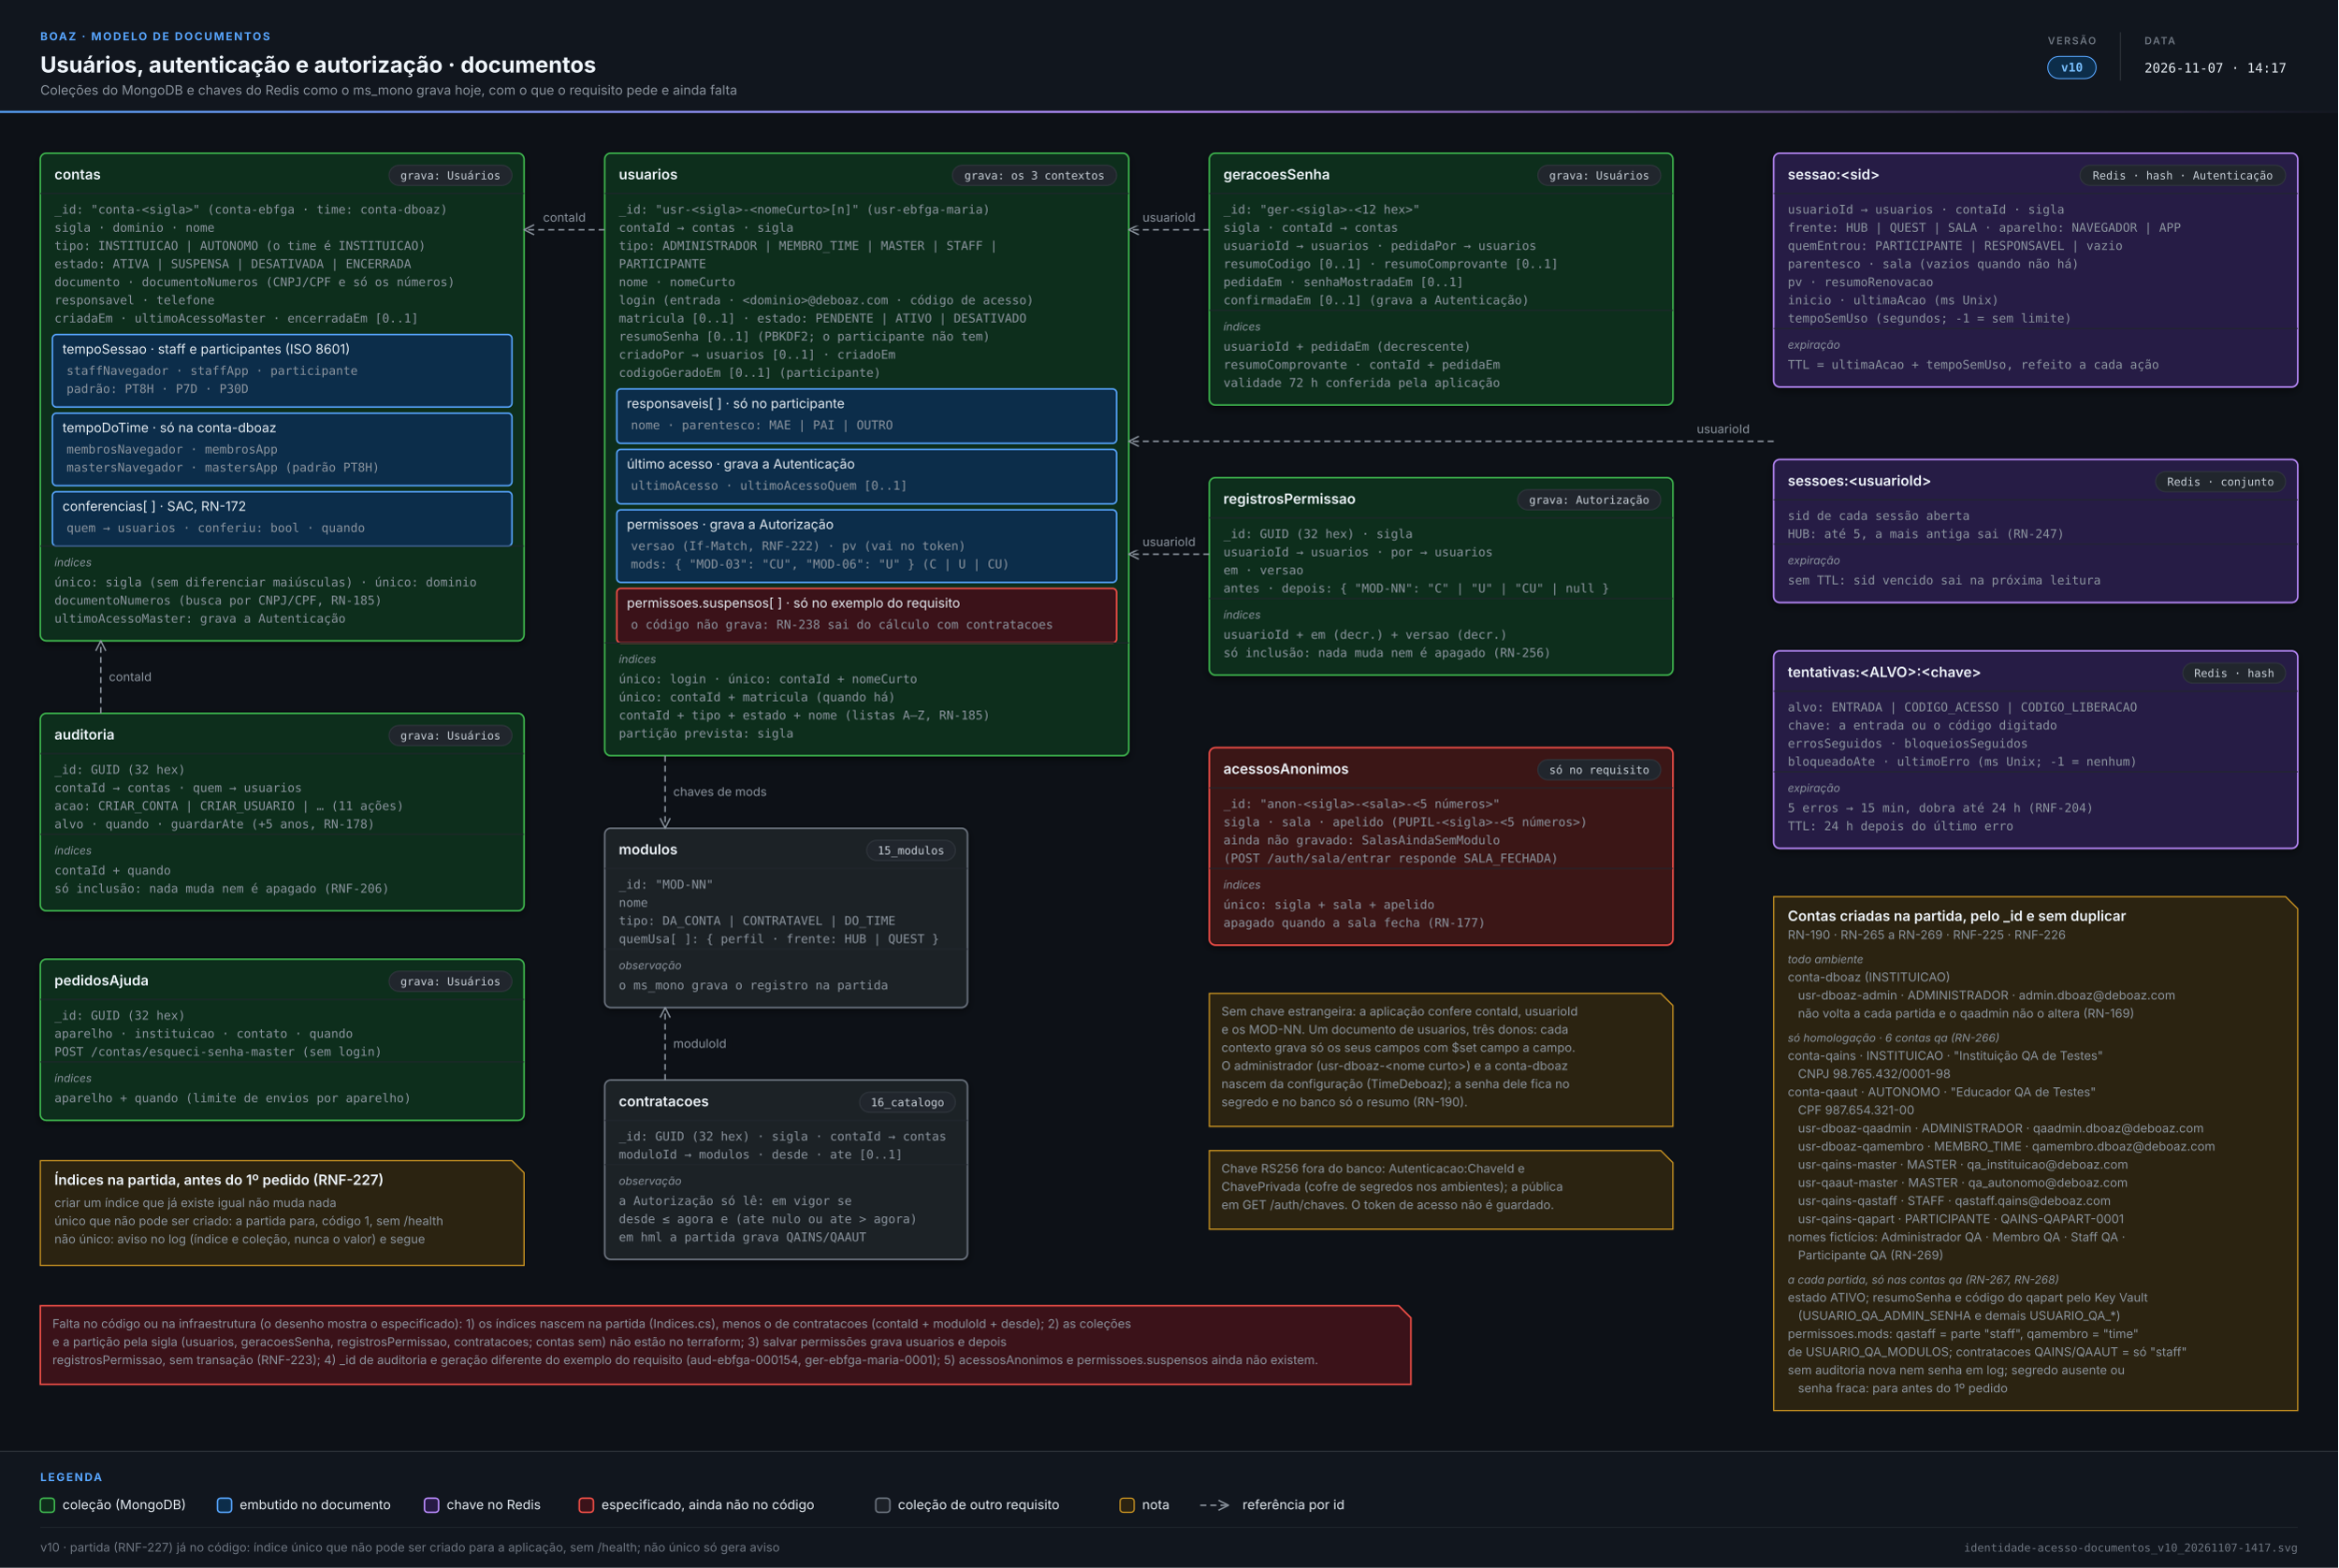
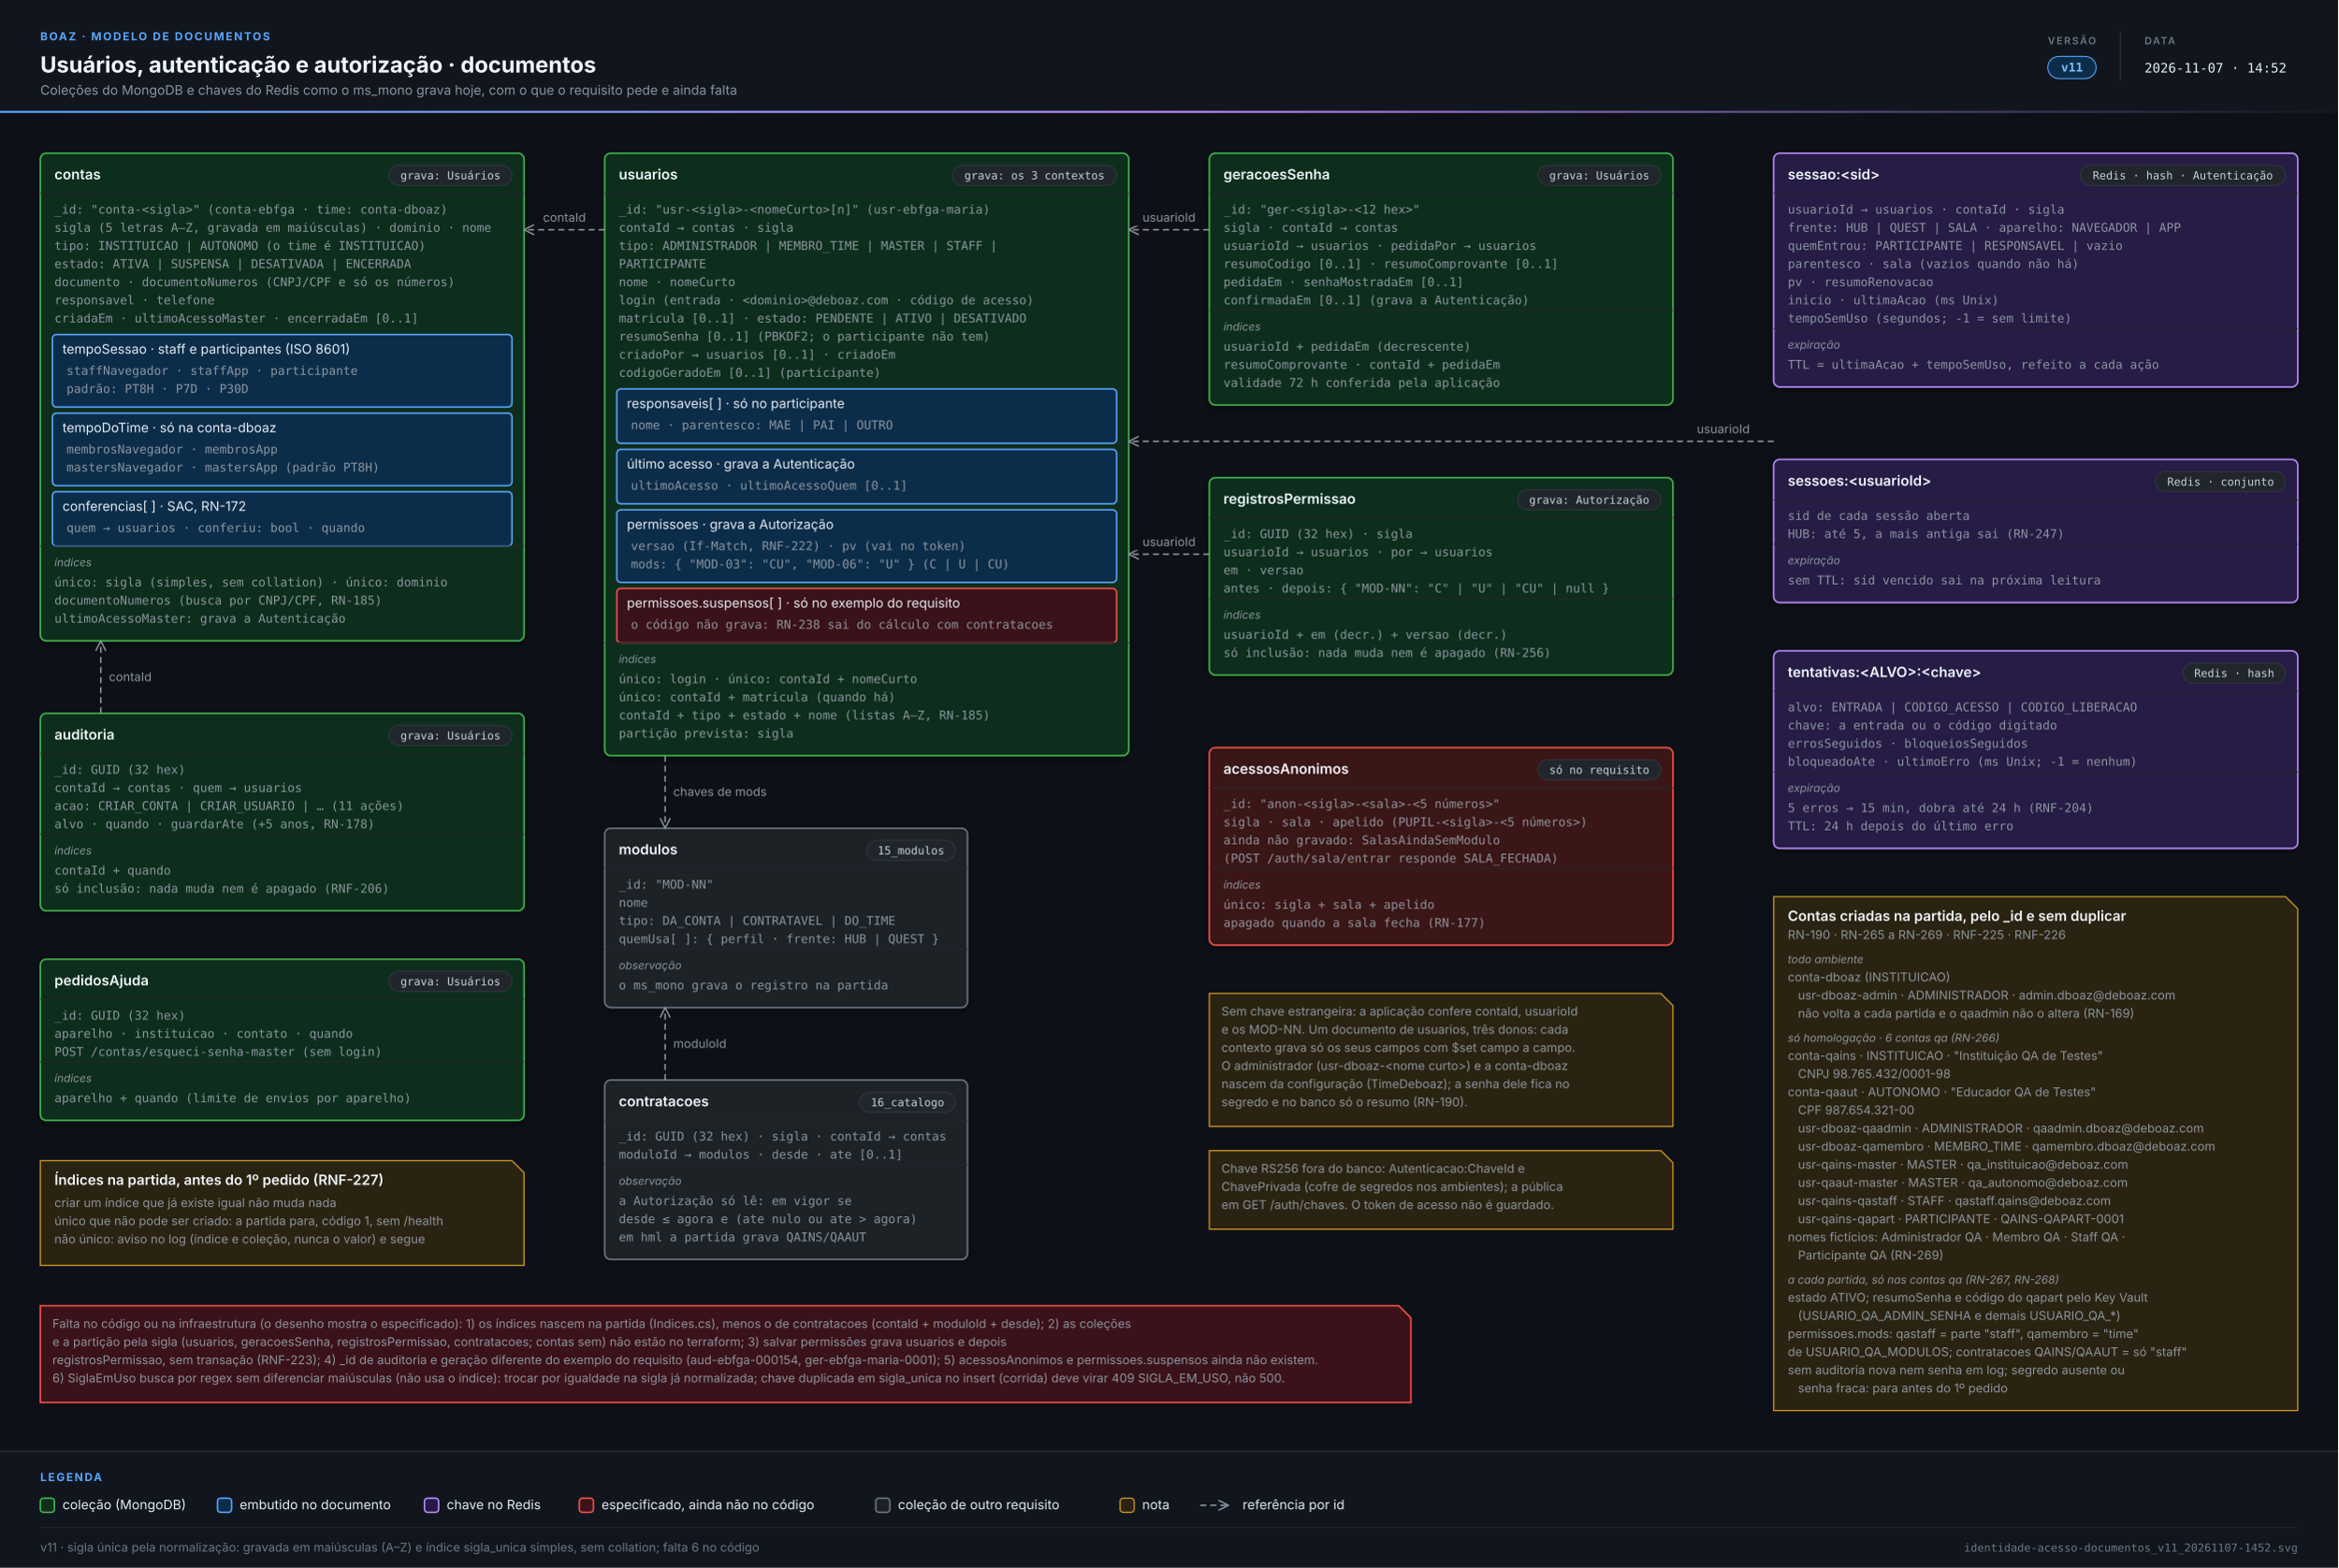
<svg xmlns="http://www.w3.org/2000/svg" viewBox="0 0 2320 1556" width="2320" height="1556">
  <style>
    /* ── base ─────────────────────────────────────────── */
    .bg            { fill: #0d1117; }
    :root          { background: #0d1117; } /* aberto sozinho no navegador, o fundo escuro cobre a janela toda */
    text           { font-family: Inter, "Segoe UI", Roboto, "Helvetica Neue", Helvetica, Arial, sans-serif; font-size: 13px; fill: #e6edf3; }
    .title         { font-size: 22px; font-weight: 700; fill: #f0f6fc; }
    .subtitle      { font-size: 13px; fill: #8b949e; }
    .section       { font-size: 12px; font-weight: 700; letter-spacing: 0.12em; fill: #58a6ff; }
    .label         { font-size: 13px; fill: #e6edf3; }
    .label-strong  { font-size: 14px; font-weight: 600; fill: #f0f6fc; }
    .label-underline { text-decoration: underline; }
    .muted         { font-size: 12px; fill: #8b949e; }
    .mono          { font-family: "JetBrains Mono", "SF Mono", Menlo, Consolas, monospace; font-size: 12px; fill: #8b949e; }
    .divider       { stroke: #21262d; stroke-width: 1; }
    .panel         { fill: #10151c; stroke: #21262d; stroke-width: 1; }

    /* ── nós: uma cor por papel, no máximo 4 por diagrama ── */
    .node          { fill: #161b22; stroke: #30363d; stroke-width: 1.5; }
    .node-face     { fill: #21262d; stroke: #30363d; stroke-width: 1.5; stroke-linejoin: round; }
    .node-blue     { fill: #0c2d4a; stroke: #58a6ff; stroke-width: 1.5; }
    .node-green    { fill: #0f2e1b; stroke: #3fb950; stroke-width: 1.5; }
    .node-purple   { fill: #271a45; stroke: #bc8cff; stroke-width: 1.5; }
    .node-orange   { fill: #3a2410; stroke: #f0883e; stroke-width: 1.5; }
    .node-red      { fill: #3b1219; stroke: #f85149; stroke-width: 1.5; }
    .node-external { fill: #1c2128; stroke: #6e7681; stroke-width: 1.5; }

    /* ── fronteiras (conta, região, rede, módulo) ─────── */
    .boundary       { fill: #161b22; fill-opacity: 0.35; stroke: #484f58; stroke-width: 1.2; stroke-dasharray: 6 4; }
    .boundary-label { font-size: 11px; font-weight: 600; letter-spacing: 0.08em; fill: #8b949e; }

    /* ── arestas e comunicação ─────────────────────────── */
    .edge          { fill: none; stroke: #8b949e; stroke-width: 1.5; }
    .edge-accent   { fill: none; stroke: #58a6ff; stroke-width: 1.8; }
    .edge-async    { stroke-dasharray: 6 4; }
    .edge-data     { stroke-dasharray: 1 5; stroke-linecap: round; stroke-width: 2.2; }
    .edge-label-bg { fill: #0d1117; }
    .arrow-head    { fill: #8b949e; }
    .arrow-accent  { fill: #58a6ff; }
    .lifeline      { stroke: #30363d; stroke-width: 1.2; stroke-dasharray: 4 4; }
    .chip          { fill: #21262d; stroke: #30363d; stroke-width: 1; }
    .chip-text     { font-family: "JetBrains Mono", "SF Mono", Menlo, Consolas, monospace; font-size: 11px; fill: #c9d1d9; }

    /* ── ícones neutros (#ic-*, #uml-*) ───────────────── */
    .ico           { fill: none; stroke: #c9d1d9; stroke-width: 1.5; stroke-linecap: round; stroke-linejoin: round; }
    .ico-fill      { fill: #c9d1d9; }
    .ico-solid     { fill: #161b22; stroke: #c9d1d9; stroke-width: 1.5; stroke-linejoin: round; }

    /* ── notação UML ───────────────────────────────────── */
    .ink           { fill: #e6edf3; }
    .ink-ring      { fill: none; stroke: #e6edf3; stroke-width: 1.5; }
    .node-note     { fill: #2b2311; stroke: #d29922; stroke-width: 1.2; }
    .uml-keyword   { font-size: 11px; font-style: italic; fill: #8b949e; }
    .activation    { fill: #21262d; stroke: #8b949e; stroke-width: 1.2; }
    .frame-tag     { fill: #21262d; stroke: #484f58; stroke-width: 1.2; }
    .frame-op      { font-size: 11px; font-weight: 700; fill: #c9d1d9; }
    .arrow-open    { fill: none; stroke: #8b949e; stroke-width: 1.4; stroke-linejoin: round; }
    .arrow-hollow  { fill: #0d1117; stroke: #8b949e; stroke-width: 1.2; stroke-linejoin: round; }

    /* ── marca d'água: topo e rodapé (seção 7) ────────── */
    .wm-band       { fill: #11161e; }
    .wm-accent     { fill: url(#marca-acento); }
    .wm-sep        { stroke: #30363d; stroke-width: 1; }
    .wm-frame      { fill: none; stroke: #30363d; stroke-width: 1; }
    .wm-eyebrow    { font-size: 11px; font-weight: 700; letter-spacing: 0.14em; fill: #58a6ff; }
    .wm-meta-label { font-size: 10px; font-weight: 600; letter-spacing: 0.14em; fill: #6e7681; }
    .wm-meta-value { font-family: "JetBrains Mono", "SF Mono", Menlo, Consolas, monospace; font-size: 13px; fill: #e6edf3; }
    .wm-badge      { fill: #0c2d4a; stroke: #58a6ff; stroke-width: 1; }
    .wm-badge-text { font-family: "JetBrains Mono", "SF Mono", Menlo, Consolas, monospace; font-size: 12px; font-weight: 700; fill: #79c0ff; }
    .wm-file       { font-family: "JetBrains Mono", "SF Mono", Menlo, Consolas, monospace; font-size: 11px; fill: #6e7681; }
    .footer        { font-size: 12px; fill: #6e7681; }
  </style>
  <defs>
    <marker id="seta" viewBox="0 0 10 10" refX="9" refY="5" markerWidth="7" markerHeight="7" orient="auto-start-reverse">
      <path d="M0,0 L10,5 L0,10 z" class="arrow-head" />
    </marker>
    <marker id="seta-destaque" viewBox="0 0 10 10" refX="9" refY="5" markerWidth="7" markerHeight="7" orient="auto-start-reverse">
      <path d="M0,0 L10,5 L0,10 z" class="arrow-accent" />
    </marker>
    <marker id="seta-aberta" viewBox="-1 -1 12 12" refX="10" refY="5" markerWidth="8" markerHeight="8" orient="auto-start-reverse">
      <path d="M0,0 L10,5 L0,10" class="arrow-open" />
    </marker>
    <marker id="heranca" viewBox="-1 -1 14 14" refX="12" refY="6" markerWidth="10" markerHeight="10" orient="auto-start-reverse">
      <path d="M0,0 L12,6 L0,12 z" class="arrow-hollow" />
    </marker>
    <marker id="extensao" viewBox="-1 -1 14 14" refX="12" refY="6" markerWidth="10" markerHeight="10" orient="auto-start-reverse">
      <path d="M0,0 L12,6 L0,12 z" class="arrow-head" />
    </marker>
    <marker id="composicao" viewBox="-1 -1 16 10" refX="14" refY="4" markerWidth="16" markerHeight="11" orient="auto-start-reverse">
      <path d="M0,4 L7,0 L14,4 L7,8 z" class="arrow-head" />
    </marker>
    <marker id="agregacao" viewBox="-1 -1 16 10" refX="14" refY="4" markerWidth="16" markerHeight="11" orient="auto-start-reverse">
      <path d="M0,4 L7,0 L14,4 L7,8 z" class="arrow-hollow" />
    </marker>
    <marker id="er-um" viewBox="0 0 16 12" refX="16" refY="6" markerWidth="16" markerHeight="12" markerUnits="userSpaceOnUse" orient="auto-start-reverse">
      <path d="M6,0 V12 M10,0 V12" class="arrow-open" />
    </marker>
    <marker id="er-muitos" viewBox="0 0 16 12" refX="16" refY="6" markerWidth="16" markerHeight="12" markerUnits="userSpaceOnUse" orient="auto-start-reverse">
      <path d="M4,0 V12 M6,6 L16,0 M6,6 L16,12" class="arrow-open" />
    </marker>
    <filter id="sombra" x="-10%" y="-10%" width="120%" height="140%">
      <feDropShadow dx="0" dy="3" stdDeviation="4" flood-color="#000000" flood-opacity="0.45" />
    </filter>
    <linearGradient id="marca-acento" x1="0" y1="0" x2="1" y2="0">
      <stop offset="0" stop-color="#58a6ff" />
      <stop offset="0.5" stop-color="#bc8cff" />
      <stop offset="1" stop-color="#bc8cff" stop-opacity="0" />
    </linearGradient>
  </defs>
  <rect class="bg" x="0" y="0" width="2320" height="1514" />
  <g id="marca-topo">
    <rect class="wm-band" x="0" y="0" width="2320" height="112" />
    <rect class="wm-accent" x="0" y="110" width="2320" height="2" />
    <text class="wm-eyebrow" x="40" y="40">BOAZ · MODELO DE DOCUMENTOS</text>
    <text class="title" x="40" y="72">Usuários, autenticação e autorização · documentos</text>
    <text class="subtitle" x="40" y="94">Coleções do MongoDB e chaves do Redis como o ms_mono grava hoje, com o que o requisito pede e ainda falta</text>
    <text class="wm-meta-label" x="2032" y="44">VERSÃO</text>
    <rect class="wm-badge" x="2032" y="56" width="48" height="22" rx="11" />
-     <text class="wm-badge-text" x="2056" y="71" text-anchor="middle">v10</text>
+     <text class="wm-badge-text" x="2056" y="71" text-anchor="middle">v11</text>
    <line class="wm-sep" x1="2104" y1="32" x2="2104" y2="80" />
    <text class="wm-meta-label" x="2128" y="44">DATA</text>
-     <text class="wm-meta-value" x="2128" y="72">2026-11-07 · 14:17</text>
+     <text class="wm-meta-value" x="2128" y="72">2026-11-07 · 14:52</text>
  </g>
  <g id="desenho" transform="translate(0,152)">
    <g id="c-contas" filter="url(#sombra)">
      <rect class="node-green" x="40" y="0" width="480" height="484" rx="6" />
    </g>
    <text class="label-strong" x="54" y="26">contas</text>
    <rect class="chip" x="386" y="12" width="122" height="20" rx="10" />
    <text class="chip-text" x="447.0" y="26" text-anchor="middle">grava: Usuários</text>
    <line class="divider" x1="40" y1="40" x2="520" y2="40" />
    <text class="mono" x="54" y="60">_id: "conta-&lt;sigla&gt;"   (conta-ebfga · time: conta-dboaz)</text>
-     <text class="mono" x="54" y="78">sigla · dominio · nome</text>
+     <text class="mono" x="54" y="78">sigla (5 letras A–Z, gravada em maiúsculas) · dominio · nome</text>
    <text class="mono" x="54" y="96">tipo: INSTITUICAO | AUTONOMO   (o time é INSTITUICAO)</text>
    <text class="mono" x="54" y="114">estado: ATIVA | SUSPENSA | DESATIVADA | ENCERRADA</text>
    <text class="mono" x="54" y="132">documento · documentoNumeros  (CNPJ/CPF e só os números)</text>
    <text class="mono" x="54" y="150">responsavel · telefone</text>
    <text class="mono" x="54" y="168">criadaEm · ultimoAcessoMaster · encerradaEm [0..1]</text>
    <rect class="node-blue" x="52" y="180" width="456" height="72" rx="4" />
    <text class="label" x="62" y="199">tempoSessao  · staff e participantes (ISO 8601)</text>
    <text class="mono" x="66" y="220">staffNavegador · staffApp · participante</text>
    <text class="mono" x="66" y="238">padrão: PT8H · P7D · P30D</text>
    <rect class="node-blue" x="52" y="258" width="456" height="72" rx="4" />
    <text class="label" x="62" y="277">tempoDoTime  · só na conta-dboaz</text>
    <text class="mono" x="66" y="298">membrosNavegador · membrosApp</text>
    <text class="mono" x="66" y="316">mastersNavegador · mastersApp   (padrão PT8H)</text>
    <rect class="node-blue" x="52" y="336" width="456" height="54" rx="4" />
    <text class="label" x="62" y="355">conferencias[ ]  · SAC, RN-172</text>
    <text class="mono" x="66" y="376">quem → usuarios · conferiu: bool · quando</text>
    <line class="divider" x1="40" y1="390" x2="520" y2="390" />
    <text class="uml-keyword" x="54" y="410">índices</text>
-     <text class="mono" x="54" y="430">único: sigla (sem diferenciar maiúsculas) · único: dominio</text>
+     <text class="mono" x="54" y="430">único: sigla (simples, sem collation) · único: dominio</text>
    <text class="mono" x="54" y="448">documentoNumeros (busca por CNPJ/CPF, RN-185)</text>
    <text class="mono" x="54" y="466">ultimoAcessoMaster: grava a Autenticação</text>
    <g id="c-auditoria" filter="url(#sombra)">
      <rect class="node-green" x="40" y="556" width="480" height="196" rx="6" />
    </g>
    <text class="label-strong" x="54" y="582">auditoria</text>
    <rect class="chip" x="386" y="568" width="122" height="20" rx="10" />
    <text class="chip-text" x="447.0" y="582" text-anchor="middle">grava: Usuários</text>
    <line class="divider" x1="40" y1="596" x2="520" y2="596" />
    <text class="mono" x="54" y="616">_id: GUID (32 hex)</text>
    <text class="mono" x="54" y="634">contaId → contas · quem → usuarios</text>
    <text class="mono" x="54" y="652">acao: CRIAR_CONTA | CRIAR_USUARIO | … (11 ações)</text>
    <text class="mono" x="54" y="670">alvo · quando · guardarAte  (+5 anos, RN-178)</text>
    <line class="divider" x1="40" y1="676" x2="520" y2="676" />
    <text class="uml-keyword" x="54" y="696">índices</text>
    <text class="mono" x="54" y="716">contaId + quando</text>
    <text class="mono" x="54" y="734">só inclusão: nada muda nem é apagado (RNF-206)</text>
    <g id="c-pedidos-ajuda" filter="url(#sombra)">
      <rect class="node-green" x="40" y="800" width="480" height="160" rx="6" />
    </g>
    <text class="label-strong" x="54" y="826">pedidosAjuda</text>
    <rect class="chip" x="386" y="812" width="122" height="20" rx="10" />
    <text class="chip-text" x="447.0" y="826" text-anchor="middle">grava: Usuários</text>
    <line class="divider" x1="40" y1="840" x2="520" y2="840" />
    <text class="mono" x="54" y="860">_id: GUID (32 hex)</text>
    <text class="mono" x="54" y="878">aparelho · instituicao · contato · quando</text>
    <text class="mono" x="54" y="896">POST /contas/esqueci-senha-master (sem login)</text>
    <line class="divider" x1="40" y1="902" x2="520" y2="902" />
    <text class="uml-keyword" x="54" y="922">índices</text>
    <text class="mono" x="54" y="942">aparelho + quando  (limite de envios por aparelho)</text>
    <g id="c-usuarios" filter="url(#sombra)">
      <rect class="node-green" x="600" y="0" width="520" height="598" rx="6" />
    </g>
    <text class="label-strong" x="614" y="26">usuarios</text>
    <rect class="chip" x="945" y="12" width="163" height="20" rx="10" />
    <text class="chip-text" x="1026.5" y="26" text-anchor="middle">grava: os 3 contextos</text>
    <line class="divider" x1="600" y1="40" x2="1120" y2="40" />
    <text class="mono" x="614" y="60">_id: "usr-&lt;sigla&gt;-&lt;nomeCurto&gt;[n]"   (usr-ebfga-maria)</text>
    <text class="mono" x="614" y="78">contaId → contas · sigla</text>
    <text class="mono" x="614" y="96">tipo: ADMINISTRADOR | MEMBRO_TIME | MASTER | STAFF |</text>
    <text class="mono" x="614" y="114">      PARTICIPANTE</text>
    <text class="mono" x="614" y="132">nome · nomeCurto</text>
    <text class="mono" x="614" y="150">login  (entrada · &lt;dominio&gt;@deboaz.com · código de acesso)</text>
    <text class="mono" x="614" y="168">matricula [0..1] · estado: PENDENTE | ATIVO | DESATIVADO</text>
    <text class="mono" x="614" y="186">resumoSenha [0..1]  (PBKDF2; o participante não tem)</text>
    <text class="mono" x="614" y="204">criadoPor → usuarios [0..1] · criadoEm</text>
    <text class="mono" x="614" y="222">codigoGeradoEm [0..1]  (participante)</text>
    <rect class="node-blue" x="612" y="234" width="496" height="54" rx="4" />
    <text class="label" x="622" y="253">responsaveis[ ]  · só no participante</text>
    <text class="mono" x="626" y="274">nome · parentesco: MAE | PAI | OUTRO</text>
    <rect class="node-blue" x="612" y="294" width="496" height="54" rx="4" />
    <text class="label" x="622" y="313">último acesso  · grava a Autenticação</text>
    <text class="mono" x="626" y="334">ultimoAcesso · ultimoAcessoQuem [0..1]</text>
    <rect class="node-blue" x="612" y="354" width="496" height="72" rx="4" />
    <text class="label" x="622" y="373">permissoes  · grava a Autorização</text>
    <text class="mono" x="626" y="394">versao  (If-Match, RNF-222) · pv  (vai no token)</text>
    <text class="mono" x="626" y="412">mods: { "MOD-03": "CU", "MOD-06": "U" }   (C | U | CU)</text>
    <rect class="node-red" x="612" y="432" width="496" height="54" rx="4" />
    <text class="label" x="622" y="451">permissoes.suspensos[ ]  · só no exemplo do requisito</text>
    <text class="mono" x="626" y="472">o código não grava: RN-238 sai do cálculo com contratacoes</text>
    <line class="divider" x1="600" y1="486" x2="1120" y2="486" />
    <text class="uml-keyword" x="614" y="506">índices</text>
    <text class="mono" x="614" y="526">único: login · único: contaId + nomeCurto</text>
    <text class="mono" x="614" y="544">único: contaId + matricula  (quando há)</text>
    <text class="mono" x="614" y="562">contaId + tipo + estado + nome  (listas A–Z, RN-185)</text>
    <text class="mono" x="614" y="580">partição prevista: sigla</text>
    <g id="c-modulos" filter="url(#sombra)">
      <rect class="node-external" x="600" y="670" width="360" height="178" rx="6" />
    </g>
    <text class="label-strong" x="614" y="696">modulos</text>
    <rect class="chip" x="860" y="682" width="88" height="20" rx="10" />
    <text class="chip-text" x="904.0" y="696" text-anchor="middle">15_modulos</text>
    <line class="divider" x1="600" y1="710" x2="960" y2="710" />
    <text class="mono" x="614" y="730">_id: "MOD-NN"</text>
    <text class="mono" x="614" y="748">nome</text>
    <text class="mono" x="614" y="766">tipo: DA_CONTA | CONTRATAVEL | DO_TIME</text>
    <text class="mono" x="614" y="784">quemUsa[ ]: { perfil · frente: HUB | QUEST }</text>
    <line class="divider" x1="600" y1="790" x2="960" y2="790" />
    <text class="uml-keyword" x="614" y="810">observação</text>
    <text class="mono" x="614" y="830">o ms_mono grava o registro na partida</text>
    <g id="c-contratacoes" filter="url(#sombra)">
      <rect class="node-external" x="600" y="920" width="360" height="178" rx="6" />
    </g>
    <text class="label-strong" x="614" y="946">contratacoes</text>
    <rect class="chip" x="853" y="932" width="95" height="20" rx="10" />
    <text class="chip-text" x="900.5" y="946" text-anchor="middle">16_catalogo</text>
    <line class="divider" x1="600" y1="960" x2="960" y2="960" />
    <text class="mono" x="614" y="980">_id: GUID (32 hex) · sigla · contaId → contas</text>
    <text class="mono" x="614" y="998">moduloId → modulos · desde · ate [0..1]</text>
    <line class="divider" x1="600" y1="1004" x2="960" y2="1004" />
    <text class="uml-keyword" x="614" y="1024">observação</text>
    <text class="mono" x="614" y="1044">a Autorização só lê: em vigor se</text>
    <text class="mono" x="614" y="1062">desde ≤ agora e (ate nulo ou ate &gt; agora)</text>
    <text class="mono" x="614" y="1080">em hml a partida grava QAINS/QAAUT</text>
    <g id="c-geracoes" filter="url(#sombra)">
      <rect class="node-green" x="1200" y="0" width="460" height="250" rx="6" />
    </g>
    <text class="label-strong" x="1214" y="26">geracoesSenha</text>
    <rect class="chip" x="1526" y="12" width="122" height="20" rx="10" />
    <text class="chip-text" x="1587.0" y="26" text-anchor="middle">grava: Usuários</text>
    <line class="divider" x1="1200" y1="40" x2="1660" y2="40" />
    <text class="mono" x="1214" y="60">_id: "ger-&lt;sigla&gt;-&lt;12 hex&gt;"</text>
    <text class="mono" x="1214" y="78">sigla · contaId → contas</text>
    <text class="mono" x="1214" y="96">usuarioId → usuarios · pedidaPor → usuarios</text>
    <text class="mono" x="1214" y="114">resumoCodigo [0..1] · resumoComprovante [0..1]</text>
    <text class="mono" x="1214" y="132">pedidaEm · senhaMostradaEm [0..1]</text>
    <text class="mono" x="1214" y="150">confirmadaEm [0..1]  (grava a Autenticação)</text>
    <line class="divider" x1="1200" y1="156" x2="1660" y2="156" />
    <text class="uml-keyword" x="1214" y="176">índices</text>
    <text class="mono" x="1214" y="196">usuarioId + pedidaEm (decrescente)</text>
    <text class="mono" x="1214" y="214">resumoComprovante · contaId + pedidaEm</text>
    <text class="mono" x="1214" y="232">validade 72 h conferida pela aplicação</text>
    <g id="c-registros" filter="url(#sombra)">
      <rect class="node-green" x="1200" y="322" width="460" height="196" rx="6" />
    </g>
    <text class="label-strong" x="1214" y="348">registrosPermissao</text>
    <rect class="chip" x="1506" y="334" width="142" height="20" rx="10" />
    <text class="chip-text" x="1577.0" y="348" text-anchor="middle">grava: Autorização</text>
    <line class="divider" x1="1200" y1="362" x2="1660" y2="362" />
    <text class="mono" x="1214" y="382">_id: GUID (32 hex) · sigla</text>
    <text class="mono" x="1214" y="400">usuarioId → usuarios · por → usuarios</text>
    <text class="mono" x="1214" y="418">em · versao</text>
    <text class="mono" x="1214" y="436">antes · depois: { "MOD-NN": "C" | "U" | "CU" | null }</text>
    <line class="divider" x1="1200" y1="442" x2="1660" y2="442" />
    <text class="uml-keyword" x="1214" y="462">índices</text>
    <text class="mono" x="1214" y="482">usuarioId + em (decr.) + versao (decr.)</text>
    <text class="mono" x="1214" y="500">só inclusão: nada muda nem é apagado (RN-256)</text>
    <g id="c-anonimos" filter="url(#sombra)">
      <rect class="node-red" x="1200" y="590" width="460" height="196" rx="6" />
    </g>
    <text class="label-strong" x="1214" y="616">acessosAnonimos</text>
    <rect class="chip" x="1526" y="602" width="122" height="20" rx="10" />
    <text class="chip-text" x="1587.0" y="616" text-anchor="middle">só no requisito</text>
    <line class="divider" x1="1200" y1="630" x2="1660" y2="630" />
    <text class="mono" x="1214" y="650">_id: "anon-&lt;sigla&gt;-&lt;sala&gt;-&lt;5 números&gt;"</text>
    <text class="mono" x="1214" y="668">sigla · sala · apelido  (PUPIL-&lt;sigla&gt;-&lt;5 números&gt;)</text>
    <text class="mono" x="1214" y="686">ainda não gravado: SalasAindaSemModulo</text>
    <text class="mono" x="1214" y="704">(POST /auth/sala/entrar responde SALA_FECHADA)</text>
    <line class="divider" x1="1200" y1="710" x2="1660" y2="710" />
    <text class="uml-keyword" x="1214" y="730">índices</text>
    <text class="mono" x="1214" y="750">único: sigla + sala + apelido</text>
    <text class="mono" x="1214" y="768">apagado quando a sala fecha (RN-177)</text>
    <g id="c-sessao" filter="url(#sombra)">
      <rect class="node-purple" x="1760" y="0" width="520" height="232" rx="6" />
    </g>
    <text class="label-strong" x="1774" y="26">sessao:&lt;sid&gt;</text>
    <rect class="chip" x="2064" y="12" width="204" height="20" rx="10" />
    <text class="chip-text" x="2166.0" y="26" text-anchor="middle">Redis · hash · Autenticação</text>
    <line class="divider" x1="1760" y1="40" x2="2280" y2="40" />
    <text class="mono" x="1774" y="60">usuarioId → usuarios · contaId · sigla</text>
    <text class="mono" x="1774" y="78">frente: HUB | QUEST | SALA · aparelho: NAVEGADOR | APP</text>
    <text class="mono" x="1774" y="96">quemEntrou: PARTICIPANTE | RESPONSAVEL | vazio</text>
    <text class="mono" x="1774" y="114">parentesco · sala  (vazios quando não há)</text>
    <text class="mono" x="1774" y="132">pv · resumoRenovacao</text>
    <text class="mono" x="1774" y="150">inicio · ultimaAcao  (ms Unix)</text>
    <text class="mono" x="1774" y="168">tempoSemUso  (segundos; -1 = sem limite)</text>
    <line class="divider" x1="1760" y1="174" x2="2280" y2="174" />
    <text class="uml-keyword" x="1774" y="194">expiração</text>
    <text class="mono" x="1774" y="214">TTL = ultimaAcao + tempoSemUso, refeito a cada ação</text>
    <g id="c-sessoes" filter="url(#sombra)">
      <rect class="node-purple" x="1760" y="304" width="520" height="142" rx="6" />
    </g>
    <text class="label-strong" x="1774" y="330">sessoes:&lt;usuarioId&gt;</text>
    <rect class="chip" x="2139" y="316" width="129" height="20" rx="10" />
    <text class="chip-text" x="2203.5" y="330" text-anchor="middle">Redis · conjunto</text>
    <line class="divider" x1="1760" y1="344" x2="2280" y2="344" />
    <text class="mono" x="1774" y="364">sid de cada sessão aberta</text>
    <text class="mono" x="1774" y="382">HUB: até 5, a mais antiga sai (RN-247)</text>
    <line class="divider" x1="1760" y1="388" x2="2280" y2="388" />
    <text class="uml-keyword" x="1774" y="408">expiração</text>
    <text class="mono" x="1774" y="428">sem TTL: sid vencido sai na próxima leitura</text>
    <g id="c-tentativas" filter="url(#sombra)">
      <rect class="node-purple" x="1760" y="494" width="520" height="196" rx="6" />
    </g>
    <text class="label-strong" x="1774" y="520">tentativas:&lt;ALVO&gt;:&lt;chave&gt;</text>
    <rect class="chip" x="2166" y="506" width="102" height="20" rx="10" />
    <text class="chip-text" x="2217.0" y="520" text-anchor="middle">Redis · hash</text>
    <line class="divider" x1="1760" y1="534" x2="2280" y2="534" />
    <text class="mono" x="1774" y="554">alvo: ENTRADA | CODIGO_ACESSO | CODIGO_LIBERACAO</text>
    <text class="mono" x="1774" y="572">chave: a entrada ou o código digitado</text>
    <text class="mono" x="1774" y="590">errosSeguidos · bloqueiosSeguidos</text>
    <text class="mono" x="1774" y="608">bloqueadoAte · ultimoErro  (ms Unix; -1 = nenhum)</text>
    <line class="divider" x1="1760" y1="614" x2="2280" y2="614" />
    <text class="uml-keyword" x="1774" y="634">expiração</text>
    <text class="mono" x="1774" y="654">5 erros → 15 min, dobra até 24 h (RNF-204)</text>
    <text class="mono" x="1774" y="672">TTL: 24 h depois do último erro</text>
    <path class="edge edge-async" d="M600,76 L520,76" marker-end="url(#seta-aberta)" />
    <rect class="edge-label-bg" x="532.2" y="56" width="55.6" height="16" />
    <text class="muted" x="560.0" y="68" text-anchor="middle">contaId</text>
    <path class="edge edge-async" d="M1200,76 L1120,76" marker-end="url(#seta-aberta)" />
    <rect class="edge-label-bg" x="1125.4" y="56" width="69.2" height="16" />
    <text class="muted" x="1160.0" y="68" text-anchor="middle">usuarioId</text>
    <path class="edge edge-async" d="M1200,398 L1120,398" marker-end="url(#seta-aberta)" />
    <rect class="edge-label-bg" x="1125.4" y="378" width="69.2" height="16" />
    <text class="muted" x="1160.0" y="390" text-anchor="middle">usuarioId</text>
    <path class="edge edge-async" d="M1760,286 L1120,286" marker-end="url(#seta-aberta)" />
    <rect class="edge-label-bg" x="1675.4" y="266" width="69.2" height="16" />
    <text class="muted" x="1710" y="278" text-anchor="middle">usuarioId</text>
    <path class="edge edge-async" d="M100,556 L100,484" marker-end="url(#seta-aberta)" />
    <rect class="edge-label-bg" x="104" y="512.0" width="55.6" height="16" />
    <text class="muted" x="108" y="524.0" text-anchor="start">contaId</text>
    <path class="edge edge-async" d="M660,598 L660,670" marker-end="url(#seta-aberta)" />
    <rect class="edge-label-bg" x="664" y="626.0" width="103.2" height="16" />
    <text class="muted" x="668" y="638.0" text-anchor="start">chaves de mods</text>
    <path class="edge edge-async" d="M660,920 L660,848" marker-end="url(#seta-aberta)" />
    <rect class="edge-label-bg" x="664" y="876.0" width="62.4" height="16" />
    <text class="muted" x="668" y="888.0" text-anchor="start">moduloId</text>
    <path class="node-note" d="M1200,834 H1648 L1660,846 V966 H1200 Z" />
    <text class="muted" x="1212" y="856">Sem chave estrangeira: a aplicação confere contaId, usuarioId</text>
    <text class="muted" x="1212" y="874">e os MOD-NN. Um documento de usuarios, três donos: cada</text>
    <text class="muted" x="1212" y="892">contexto grava só os seus campos com $set campo a campo.</text>
    <text class="muted" x="1212" y="910">O administrador (usr-dboaz-&lt;nome curto&gt;) e a conta-dboaz</text>
    <text class="muted" x="1212" y="928">nascem da configuração (TimeDeboaz); a senha dele fica no</text>
    <text class="muted" x="1212" y="946">segredo e no banco só o resumo (RN-190).</text>
    <path class="node-note" d="M1200,990 H1648 L1660,1002 V1068 H1200 Z" />
    <text class="muted" x="1212" y="1012">Chave RS256 fora do banco: Autenticacao:ChaveId e</text>
    <text class="muted" x="1212" y="1030">ChavePrivada (cofre de segredos nos ambientes); a pública</text>
    <text class="muted" x="1212" y="1048">em GET /auth/chaves. O token de acesso não é guardado.</text>
    <g id="nota-indices-partida">
      <path class="node-note" d="M40,1000 H508 L520,1012 V1104 H40 Z" />
      <text class="label-strong" x="54" y="1024">Índices na partida, antes do 1º pedido (RNF-227)</text>
      <text class="muted" x="54" y="1046">criar um índice que já existe igual não muda nada</text>
      <text class="muted" x="54" y="1064">único que não pode ser criado: a partida para, código 1, sem /health</text>
      <text class="muted" x="54" y="1082">não único: aviso no log (índice e coleção, nunca o valor) e segue</text>
    </g>
-     <path class="node-red" d="M40,1144 H1388 L1400,1156 V1222 H40 Z" />
+     <path class="node-red" d="M40,1144 H1388 L1400,1156 V1240 H40 Z" />
    <text class="muted" x="52" y="1166">Falta no código ou na infraestrutura (o desenho mostra o especificado):  1) os índices nascem na partida (Indices.cs), menos o de contratacoes (contaId + moduloId + desde);  2) as coleções</text>
    <text class="muted" x="52" y="1184">e a partição pela sigla (usuarios, geracoesSenha, registrosPermissao, contratacoes; contas sem) não estão no terraform;  3) salvar permissões grava usuarios e depois</text>
    <text class="muted" x="52" y="1202">registrosPermissao, sem transação (RNF-223);  4) _id de auditoria e geração diferente do exemplo do requisito (aud-ebfga-000154, ger-ebfga-maria-0001);  5) acessosAnonimos e permissoes.suspensos ainda não existem.</text>
+     <text class="muted" x="52" y="1220">6) SiglaEmUso busca por regex sem diferenciar maiúsculas (não usa o índice): trocar por igualdade na sigla já normalizada; chave duplicada em sigla_unica no insert (corrida) deve virar 409 SIGLA_EM_USO, não 500.</text>
    <g id="nota-contas-iniciais">
      <path class="node-note" d="M1760,738 H2268 L2280,750 V1248 H1760 Z" />
      <text class="label-strong" x="1774" y="762">Contas criadas na partida, pelo _id e sem duplicar</text>
      <text class="muted" x="1774" y="780">RN-190 · RN-265 a RN-269 · RNF-225 · RNF-226</text>
      <text class="uml-keyword" x="1774" y="804">todo ambiente</text>
      <text class="muted" x="1774" y="822">conta-dboaz (INSTITUICAO)</text>
      <text class="muted" x="1774" y="840" xml:space="preserve">   usr-dboaz-admin · ADMINISTRADOR · admin.dboaz@deboaz.com</text>
      <text class="muted" x="1774" y="858" xml:space="preserve">   não volta a cada partida e o qaadmin não o altera (RN-169)</text>
      <text class="uml-keyword" x="1774" y="882">só homologação · 6 contas qa (RN-266)</text>
      <text class="muted" x="1774" y="900">conta-qains · INSTITUICAO · "Instituição QA de Testes"</text>
      <text class="muted" x="1774" y="918" xml:space="preserve">   CNPJ 98.765.432/0001-98</text>
      <text class="muted" x="1774" y="936">conta-qaaut · AUTONOMO · "Educador QA de Testes"</text>
      <text class="muted" x="1774" y="954" xml:space="preserve">   CPF 987.654.321-00</text>
      <text class="muted" x="1774" y="972" xml:space="preserve">   usr-dboaz-qaadmin · ADMINISTRADOR · qaadmin.dboaz@deboaz.com</text>
      <text class="muted" x="1774" y="990" xml:space="preserve">   usr-dboaz-qamembro · MEMBRO_TIME · qamembro.dboaz@deboaz.com</text>
      <text class="muted" x="1774" y="1008" xml:space="preserve">   usr-qains-master · MASTER · qa_instituicao@deboaz.com</text>
      <text class="muted" x="1774" y="1026" xml:space="preserve">   usr-qaaut-master · MASTER · qa_autonomo@deboaz.com</text>
      <text class="muted" x="1774" y="1044" xml:space="preserve">   usr-qains-qastaff · STAFF · qastaff.qains@deboaz.com</text>
      <text class="muted" x="1774" y="1062" xml:space="preserve">   usr-qains-qapart · PARTICIPANTE · QAINS-QAPART-0001</text>
      <text class="muted" x="1774" y="1080">nomes fictícios: Administrador QA · Membro QA · Staff QA ·</text>
      <text class="muted" x="1774" y="1098" xml:space="preserve">   Participante QA (RN-269)</text>
      <text class="uml-keyword" x="1774" y="1122">a cada partida, só nas contas qa (RN-267, RN-268)</text>
      <text class="muted" x="1774" y="1140">estado ATIVO; resumoSenha e código do qapart pelo Key Vault</text>
      <text class="muted" x="1774" y="1158" xml:space="preserve">   (USUARIO_QA_ADMIN_SENHA e demais USUARIO_QA_*)</text>
      <text class="muted" x="1774" y="1176">permissoes.mods: qastaff = parte "staff", qamembro = "time"</text>
      <text class="muted" x="1774" y="1194">de USUARIO_QA_MODULOS; contratacoes QAINS/QAAUT = só "staff"</text>
      <text class="muted" x="1774" y="1212">sem auditoria nova nem senha em log; segredo ausente ou</text>
      <text class="muted" x="1774" y="1230" xml:space="preserve">   senha fraca: para antes do 1º pedido</text>
    </g>
  </g>
  <g id="marca-rodape" transform="translate(0,1440)">
    <rect class="wm-band" x="0" y="0" width="2320" height="116" />
    <line class="wm-sep" x1="0" y1="0.5" x2="2320" y2="0.5" />
    <text class="wm-eyebrow" x="40" y="30">LEGENDA</text>
    <rect class="node-green" x="40" y="47" width="14" height="14" rx="3" />
    <text class="label" x="62" y="58">coleção (MongoDB)</text>
    <rect class="node-blue" x="215.8" y="47" width="14" height="14" rx="3" />
    <text class="label" x="237.8" y="58">embutido no documento</text>
    <rect class="node-purple" x="421.2" y="47" width="14" height="14" rx="3" />
    <text class="label" x="443.2" y="58">chave no Redis</text>
    <rect class="node-red" x="574.8" y="47" width="14" height="14" rx="3" />
    <text class="label" x="596.8" y="58">especificado, ainda não no código</text>
    <rect class="node-external" x="869" y="47" width="14" height="14" rx="3" />
    <text class="label" x="891" y="58">coleção de outro requisito</text>
    <rect class="node-note" x="1111.4" y="47" width="14" height="14" rx="3" />
    <text class="label" x="1133.4" y="58">nota</text>
    <line class="edge edge-async" x1="1191.0" y1="54" x2="1219.0" y2="54" marker-end="url(#seta-aberta)" />
    <text class="label" x="1233.0" y="58">referência por id</text>
    <line class="divider" x1="40" y1="76" x2="2280" y2="76" />
-     <text class="footer" x="40" y="100">v10 · partida (RNF-227) já no código: índice único que não pode ser criado para a aplicação, sem /health; não único só gera aviso</text>
-     <text class="wm-file" x="2280" y="100" text-anchor="end">identidade-acesso-documentos_v10_20261107-1417.svg</text>
+     <text class="footer" x="40" y="100">v11 · sigla única pela normalização: gravada em maiúsculas (A–Z) e índice sigla_unica simples, sem collation; falta 6 no código</text>
+     <text class="wm-file" x="2280" y="100" text-anchor="end">identidade-acesso-documentos_v11_20261107-1452.svg</text>
  </g>
</svg>
